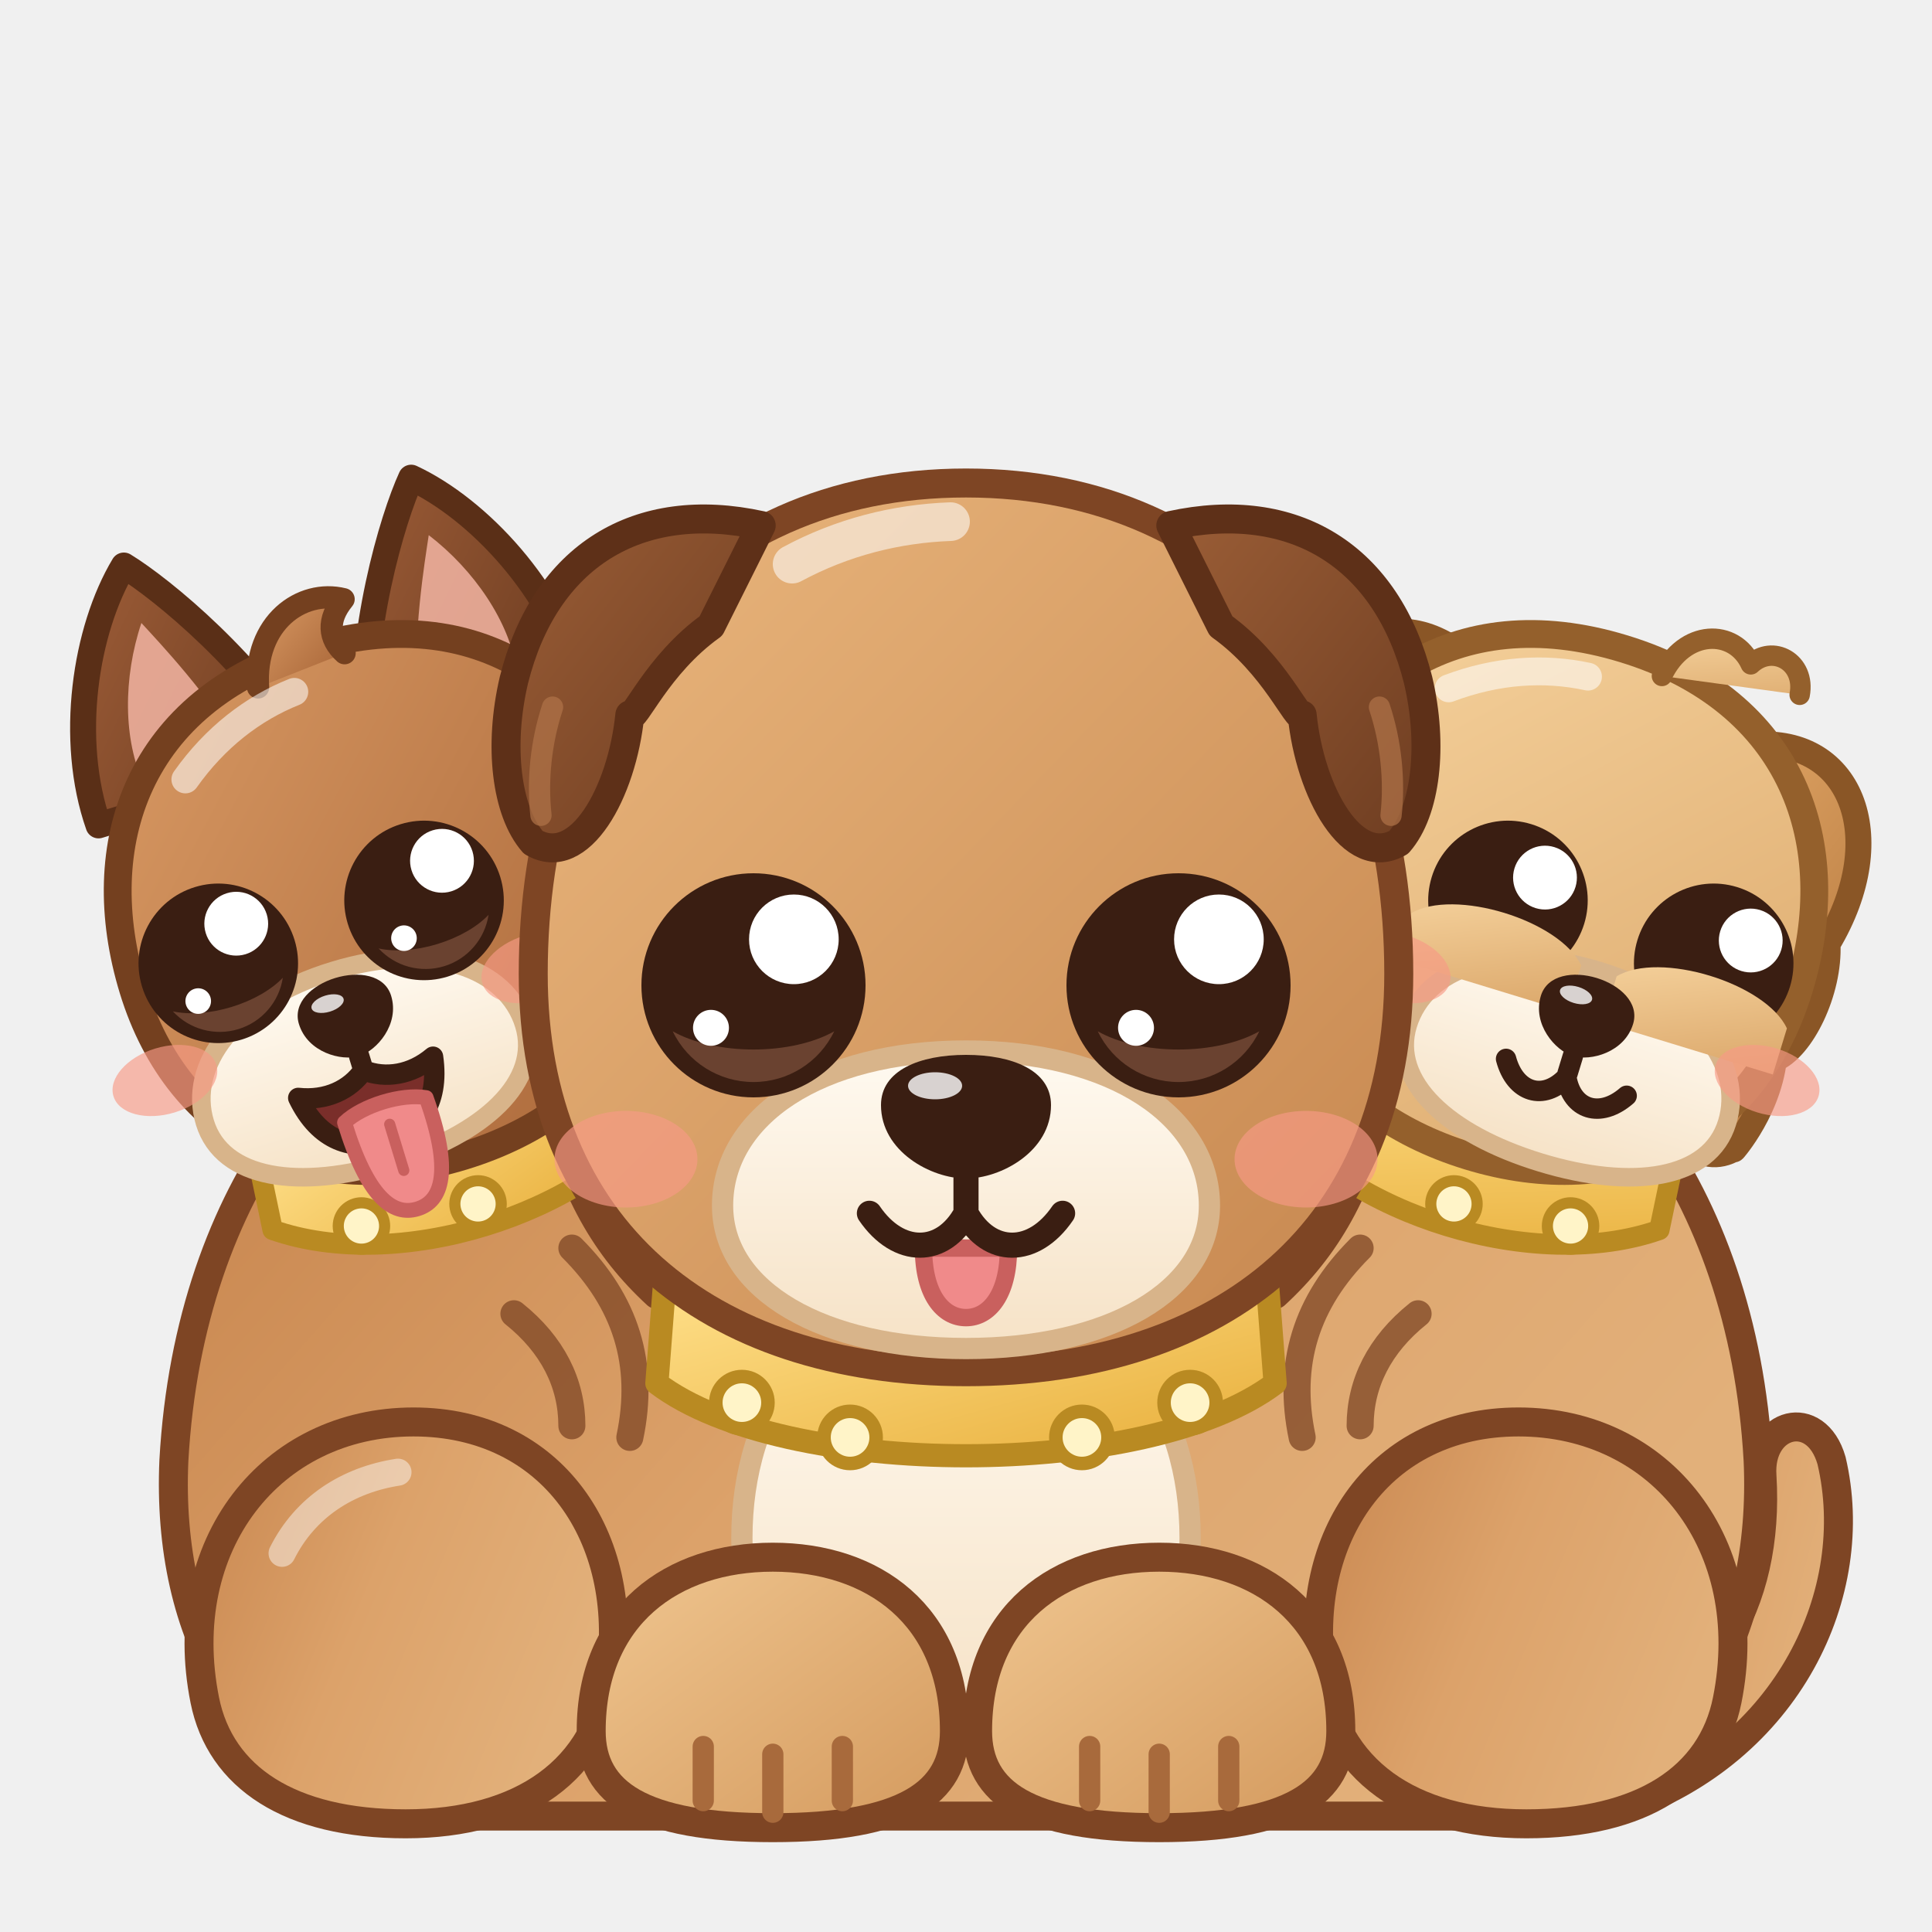
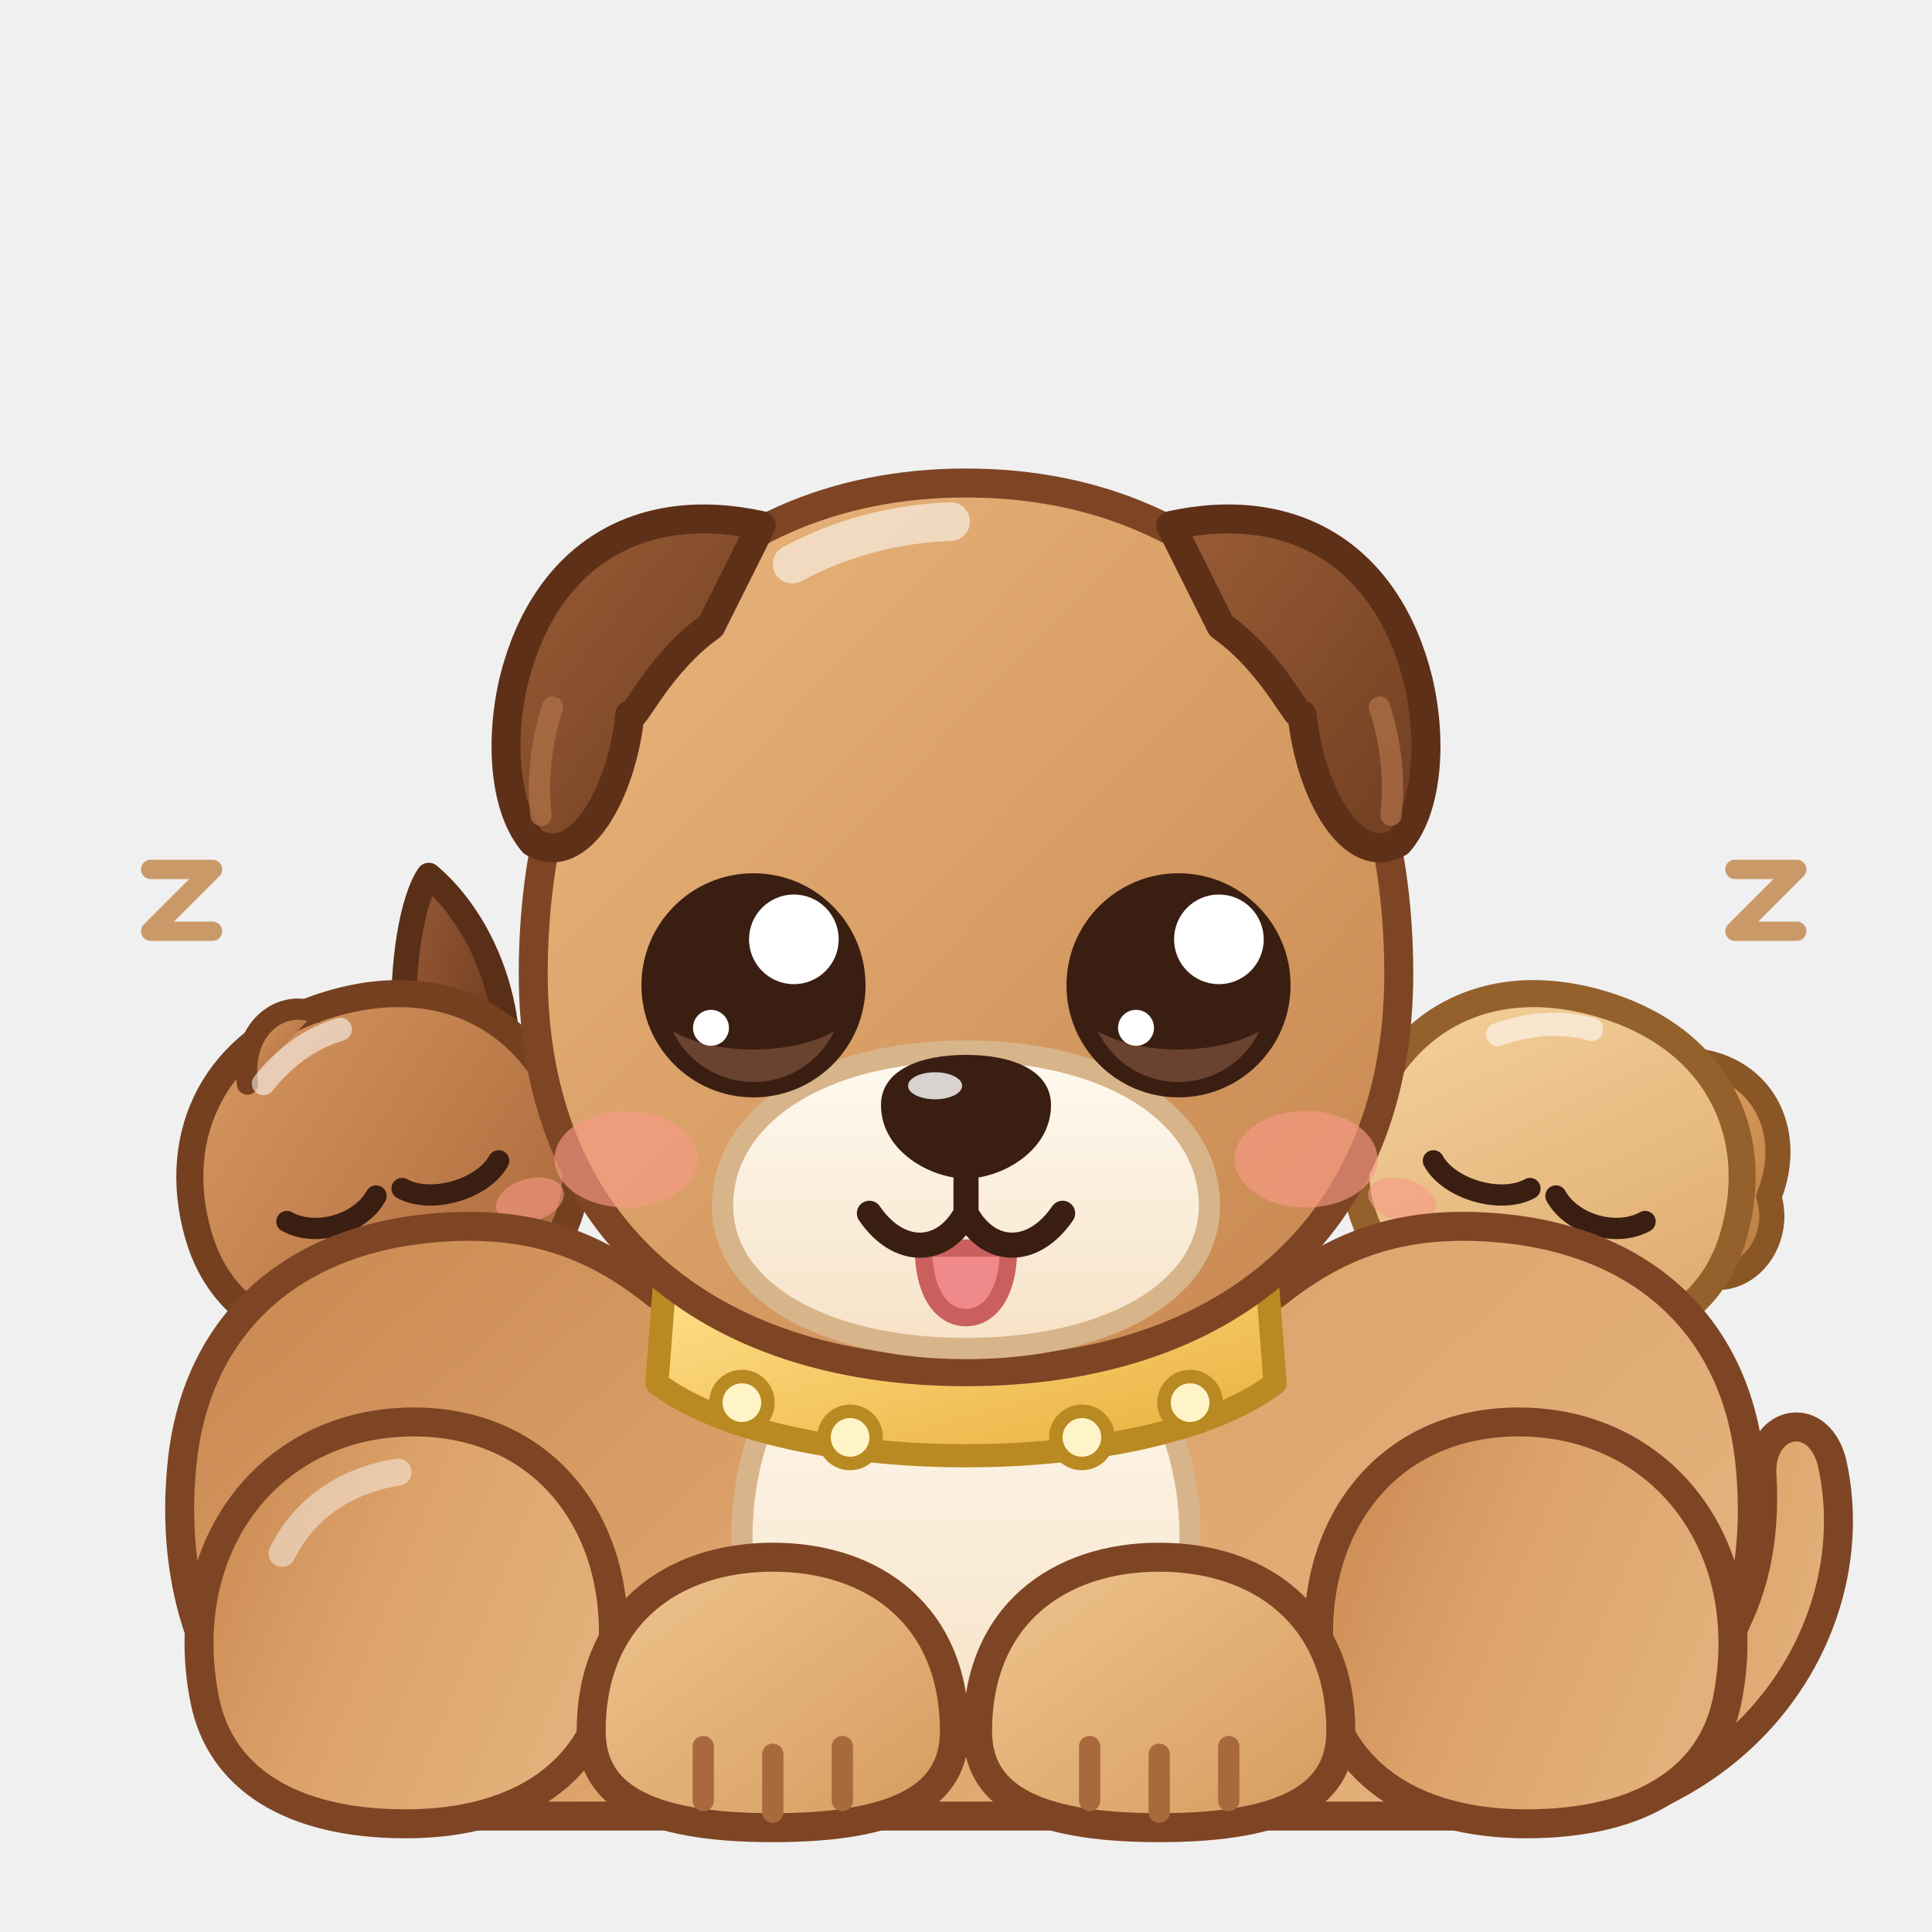
<svg xmlns="http://www.w3.org/2000/svg" viewBox="0 0 100 100" width="480" height="480">
  <defs>
    <linearGradient id="cerby-f2-L-fur" x1="0" y1="0" x2="1" y2="1">
      <stop offset="0" stop-color="#d99a64" />
      <stop offset="1" stop-color="#a96638" />
    </linearGradient>
    <linearGradient id="cerby-f2-L-ear" x1="0" y1="0" x2="1" y2="1">
      <stop offset="0" stop-color="#a2603a" />
      <stop offset="1" stop-color="#6e3d21" />
    </linearGradient>
    <linearGradient id="cerby-f2-M-fur" x1="0" y1="0" x2="1" y2="1">
      <stop offset="0" stop-color="#eab77e" />
      <stop offset="1" stop-color="#c6864e" />
    </linearGradient>
    <linearGradient id="cerby-f2-M-ear" x1="0" y1="0" x2="1" y2="1">
      <stop offset="0" stop-color="#9a5d36" />
      <stop offset="1" stop-color="#6e3d21" />
    </linearGradient>
    <linearGradient id="cerby-f2-R-fur" x1="0" y1="0" x2="1" y2="1">
      <stop offset="0" stop-color="#f6d39e" />
      <stop offset="1" stop-color="#dba76a" />
    </linearGradient>
    <linearGradient id="cerby-f2-R-ear" x1="0" y1="0" x2="1" y2="1">
      <stop offset="0" stop-color="#e0a565" />
      <stop offset="1" stop-color="#b77a40" />
    </linearGradient>
    <linearGradient id="cerby-f2-body" x1="0" y1="0" x2="1" y2=".4">
      <stop offset="0" stop-color="#c8864f" />
      <stop offset=".5" stop-color="#dca26a" />
      <stop offset="1" stop-color="#e2b07a" />
    </linearGradient>
    <linearGradient id="cerby-f2-paw" x1="0" y1="0" x2="1" y2="1">
      <stop offset="0" stop-color="#f0c690" />
      <stop offset="1" stop-color="#d49a5e" />
    </linearGradient>
    <linearGradient id="cerby-f2-cream" x1="0" y1="0" x2="0" y2="1">
      <stop offset="0" stop-color="#fffaf1" />
      <stop offset="1" stop-color="#f6e2c6" />
    </linearGradient>
    <linearGradient id="cerby-f2-gold" x1="0" y1="0" x2="1" y2="1">
      <stop offset="0" stop-color="#ffe08a" />
      <stop offset="1" stop-color="#e8ae3a" />
    </linearGradient>
  </defs>
  <g>
    <path d="M82 90C88.6 88.4 91.6 83 91.2 76.4C91 73.6 94 72.8 94.8 75.6C96.4 82.4 92.6 90.6 84 93.6Z" fill="url(#cerby-f2-body)" stroke="#7e4524" stroke-width="1.5" stroke-linejoin="round" stroke-linecap="round" />
-     <path d="M21 94C12.6 92 8.6 84.6 9 75.6C9.4 68.4 11.6 62.6 14.6 58.4L28.6 57C29.6 61.6 31.4 64.6 34 67H66C68.6 64.6 70.4 61.6 71.4 57L85.4 58.4C88.4 62.6 90.6 68.4 91 75.6C91.4 84.6 87.4 92 79 94Z" fill="url(#cerby-f2-body)" stroke="#7e4524" stroke-width="1.5" stroke-linejoin="round" stroke-linecap="round" />
-     <path d="M29.6 64.6C32.4 67.4 33.4 70.6 32.6 74.4M26.6 68C28.6 69.6 29.6 71.6 29.6 73.8M70.4 64.6C67.6 67.4 66.6 70.6 67.4 74.4M73.4 68C71.4 69.6 70.4 71.6 70.4 73.8" stroke="#7e4524" stroke-width="1.4" fill="none" stroke-linecap="round" opacity=".75" />
+     <g transform="translate(19.6 60.2) rotate(-16)">
+       <path d="M3.2 -6.4C4 -9.6 5.4 -12.6 6.6 -13.6C8.2 -11.2 8.8 -7.8 8.2 -4.6Z" fill="url(#cerby-f2-L-ear)" stroke="#5a2f17" stroke-width="1.3" stroke-linejoin="round" stroke-linecap="round" />
+       <path d="M0 -8.6C6.4 -8.6 10 -4.4 10 1C10 6 6 9 0 9S-10 6 -10 1C-10 -4.4 -6.4 -8.6 0 -8.6Z" fill="url(#cerby-f2-L-fur)" stroke="#74401f" stroke-width="1.4" stroke-linejoin="round" stroke-linecap="round" />
+       <path d="M-5.4 -5.8C-5 -8.6 -2.6 -9.6 -1 -8.4" fill="url(#cerby-f2-L-fur)" stroke="#74401f" stroke-width="1.1" stroke-linejoin="round" stroke-linecap="round" />
+       <path d="M0.8 1.6C2 2.8 4.8 2.8 6 1.6M-5.4 1.6C-4.2 2.8 -1.8 2.8 -0.6 1.6" fill="none" stroke="#3a1e12" stroke-width="1.1" stroke-linecap="round" />
+       <ellipse cx="7" cy="4" rx="1.8" ry="1.1" fill="#f79a86" opacity=".6" />
+       <path d="M-4.6 -5.6c1.4-1 3-1.6 4.6-1.6" stroke="#fff" stroke-width="1.2" fill="none" stroke-linecap="round" opacity=".55" />
+     </g>
+     <path d="M7.8 45h3.2l-3.2 3.2h3.2" fill="none" stroke="#c99a68" stroke-width="1" stroke-linecap="round" stroke-linejoin="round" />
+     <g transform="translate(80.4 60.2) rotate(16)">
+       <path d="M5 -7C9 -8 11.6 -5 11.2 -1.4C12.4 .4 11.6 3 9.6 3.4C9 1 8.6 -2 6 -4.4Z" fill="url(#cerby-f2-R-ear)" stroke="#8a5626" stroke-width="1.3" stroke-linejoin="round" stroke-linecap="round" />
+       <path d="M0 -8.6C6.4 -8.6 10 -4.4 10 1C10 6 6 9 0 9S-10 6 -10 1C-10 -4.4 -6.4 -8.6 0 -8.6Z" fill="url(#cerby-f2-R-fur)" stroke="#94602c" stroke-width="1.4" stroke-linejoin="round" stroke-linecap="round" />
+       <path d="M-6 1.6C-4.8 2.8 -2 2.8 -0.8 1.6M0.6 1.6C1.8 2.8 4.2 2.8 5.4 1.6" fill="none" stroke="#3a1e12" stroke-width="1.1" stroke-linecap="round" />
+       <ellipse cx="-7" cy="4" rx="1.8" ry="1.1" fill="#f79a86" opacity=".6" />
+       <path d="M-4.6 -5.6c1.4-1 3-1.6 4.6-1.6" stroke="#fff" stroke-width="1.2" fill="none" stroke-linecap="round" opacity=".55" />
+     </g>
+     <path d="M89.8 45h3.2l-3.2 3.2h3.2" fill="none" stroke="#c99a68" stroke-width="1" stroke-linecap="round" stroke-linejoin="round" />
+     <path d="M21 94C12.6 92 8.6 84.6 9.4 76C10 69 14.6 64.4 22 63.6C27.6 63 31 64.6 34 67H66C69 64.6 72.4 63 78 63.6C85.4 64.4 90 69 90.6 76C91.4 84.6 87.4 92 79 94Z" fill="url(#cerby-f2-body)" stroke="#7e4524" stroke-width="1.5" stroke-linejoin="round" stroke-linecap="round" />
    <path d="M50 67C58 67 61.6 73 61.6 79.6 61.6 86 56.4 90 50 90S38.4 86 38.4 79.6C38.4 73 42 67 50 67Z" fill="url(#cerby-f2-cream)" stroke="#d8b48a" stroke-width="1.1" />
    <path d="M10.6 88C9 80 14 73.6 21.4 73.6 28.6 73.6 32.6 79.6 31.6 86.6 31 91.6 27 94.4 21 94.4 15 94.4 11.4 92 10.6 88Z" fill="url(#cerby-f2-body)" stroke="#7e4524" stroke-width="1.5" stroke-linejoin="round" stroke-linecap="round" />
    <path d="M89.4 88C91 80 86 73.6 78.6 73.6 71.4 73.6 67.4 79.6 68.4 86.6 69 91.6 73 94.4 79 94.4 85 94.4 88.6 92 89.4 88Z" fill="url(#cerby-f2-body)" stroke="#7e4524" stroke-width="1.5" stroke-linejoin="round" stroke-linecap="round" />
    <path d="M14.6 80.4c1.2-2.4 3.4-3.8 6-4.2" stroke="#fff" stroke-width="1.4" fill="none" stroke-linecap="round" opacity=".45" />
    <path d="M30.6 89.6C30.6 83.6 34.8 80.6 40 80.6S49.4 83.6 49.4 89.6C49.4 92.8 46.8 94.6 40 94.6S30.6 92.8 30.6 89.6Z" fill="url(#cerby-f2-paw)" stroke="#7e4524" stroke-width="1.5" stroke-linejoin="round" stroke-linecap="round" />
    <path d="M50.6 89.6C50.6 83.6 54.8 80.6 60 80.6S69.4 83.6 69.4 89.6C69.4 92.8 66.8 94.6 60 94.6S50.6 92.8 50.6 89.6Z" fill="url(#cerby-f2-paw)" stroke="#7e4524" stroke-width="1.5" stroke-linejoin="round" stroke-linecap="round" />
    <path d="M36.4 93.2v-2.8M40 93.8v-3M43.6 93.2v-2.8M56.4 93.2v-2.8M60 93.8v-3M63.6 93.2v-2.8" stroke="#a86a3c" stroke-width="1.1" stroke-linecap="round" />
-     <g transform="translate(20 46.8) rotate(-17) scale(0.96)">
-       <path d="M-10.6 10.6C-5.3 14.2 5.3 14.2 10.6 10.6L11 15C5.3 19.2 -5.3 19.2 -11 15Z" fill="url(#cerby-f2-gold)" stroke="#b98a22" stroke-width="1.1" stroke-linejoin="round" stroke-linecap="round" />
-       <circle cx="-6.36" cy="16.2" r="1.25" fill="#fff4c8" stroke="#b98a22" stroke-width=".6" />
-       <circle cx="0" cy="16.9" r="1.25" fill="#fff4c8" stroke="#b98a22" stroke-width=".6" />
-       <circle cx="6.36" cy="16.2" r="1.25" fill="#fff4c8" stroke="#b98a22" stroke-width=".6" />
-       <path d="M-1.6 -8.6C-3 -14.4 -6.6 -19.8 -8.2 -21.6C-11.2 -18.9 -13.8 -13.5 -13.6 -8.6Z" fill="url(#cerby-f2-L-ear)" stroke="#5a2f17" stroke-width="1.4" stroke-linejoin="round" stroke-linecap="round" />
-       <path d="M-5 -10C-5.8 -13.5 -7.6 -17.1 -8.2 -18.36C-10 -15.84 -11 -12.6 -10.6 -10Z" fill="#f2b4a2" opacity=".85" />
-       <path d="M1.4 -8.6C2.8 -14.4 6.4 -19.8 8 -21.6C11 -18.9 13.6 -13.5 13.4 -8.6Z" fill="url(#cerby-f2-L-ear)" stroke="#5a2f17" stroke-width="1.4" stroke-linejoin="round" stroke-linecap="round" />
-       <path d="M4.8 -10C5.6 -13.5 7.4 -17.1 8 -18.36C9.8 -15.84 10.8 -12.6 10.4 -10Z" fill="#f2b4a2" opacity=".85" />
-       <path d="M0 -14.4C9.6 -14.4 14.4 -7.8 14.4 0.4C14.4 8.8 8.6 14.2 0 14.2S-14.4 8.8 -14.4 0.4C-14.4 -7.8 -9.6 -14.4 0 -14.4Z" fill="url(#cerby-f2-L-fur)" stroke="#74401f" stroke-width="1.5" stroke-linejoin="round" stroke-linecap="round" />
-       <path d="M-3.2 -13.2C-2.4 -16.6 .6 -17.6 2.6 -16.4 1.4 -15.6 1.2 -14.6 1.8 -13.6" fill="url(#cerby-f2-L-fur)" stroke="#74401f" stroke-width="1.2" stroke-linejoin="round" stroke-linecap="round" />
-       <g transform="translate(-3.8 0)">
-         <path d="M0 2.6C5.6 2.6 9 5.2 9 8.4C9 11.6 5.2 13.4 0 13.4S-9 11.6 -9 8.4C-9 5.2 -5.6 2.6 0 2.6Z" fill="url(#cerby-f2-cream)" stroke="#d8b48a" stroke-width="1" />
-         <circle cx="-5.8" cy="0.4" r="4.3" fill="#3a1e12" />
-         <path d="M-8.9 2.16A3.44 3.44 0 0 0 -2.7 2.16 4.13 2.06 0 0 1 -8.9 2.16Z" fill="#8a5a44" opacity=".6" />
-         <circle cx="-4.25" cy="-1.36" r="1.72" fill="#fff" />
-         <circle cx="-7.43" cy="2.03" r="0.69" fill="#fff" />
-         <circle cx="5.8" cy="0.4" r="4.3" fill="#3a1e12" />
-         <path d="M2.7 2.16A3.44 3.44 0 0 0 8.9 2.16 4.13 2.06 0 0 1 2.7 2.16Z" fill="#8a5a44" opacity=".6" />
-         <circle cx="7.35" cy="-1.36" r="1.72" fill="#fff" />
-         <circle cx="4.17" cy="2.03" r="0.69" fill="#fff" />
-         <ellipse cx="-10.4" cy="5.6" rx="2.9" ry="1.8" fill="#f79a86" opacity=".65" />
-         <ellipse cx="10.4" cy="5.6" rx="2.9" ry="1.8" fill="#f79a86" opacity=".65" />
-         <path d="M-2.6 4.8C-2.6 3.6 -1.3 3 0 3S2.6 3.6 2.6 4.8C2.6 6.4 1 7.4 0 7.4S-2.6 6.4 -2.6 4.8Z" fill="#3a1e12" />
-         <ellipse cx="-.8" cy="4.2" rx=".9" ry=".45" fill="#fff" opacity=".8" />
-         <path d="M0 7.4v.8M-3.8 8.6C-2.4 9.2 -1 9 0 8.2 1 9 2.4 9.2 3.8 8.6 3.4 11.2 1.8 12.2 0 12.2S-3.4 11.2 -3.8 8.6Z" fill="#7a2e2a" stroke="#3a1e12" stroke-width="1.1" stroke-linejoin="round" stroke-linecap="round" />
-         <path d="M-1.8 10.6C-1.8 14.8 -.8 16.2 .6 16.2S3 14.8 2.8 10.6C1.6 10 -.6 10 -1.8 10.6Z" fill="#f08a8a" stroke="#c9605e" stroke-width=".8" stroke-linejoin="round" />
-         <path d="M.5 11.4v2.6" stroke="#c9605e" stroke-width=".6" stroke-linecap="round" />
-       </g>
-       <path d="M-8.4 -9.6c2.2-1.7 4.6-2.6 7-2.8" stroke="#fff" stroke-width="1.5" fill="none" stroke-linecap="round" opacity=".55" />
-     </g>
-     <g transform="translate(80 46.8) rotate(17) scale(0.96)">
-       <path d="M-10.6 10.6C-5.3 14.2 5.3 14.2 10.6 10.6L11 15C5.3 19.2 -5.3 19.2 -11 15Z" fill="url(#cerby-f2-gold)" stroke="#b98a22" stroke-width="1.1" stroke-linejoin="round" stroke-linecap="round" />
-       <circle cx="-6.36" cy="16.2" r="1.25" fill="#fff4c8" stroke="#b98a22" stroke-width=".6" />
-       <circle cx="0" cy="16.9" r="1.25" fill="#fff4c8" stroke="#b98a22" stroke-width=".6" />
-       <circle cx="6.36" cy="16.2" r="1.25" fill="#fff4c8" stroke="#b98a22" stroke-width=".6" />
-       <path d="M-8 -11.4C-13 -13.6 -16.8 -9 -15.16 -2.4C-16.02 0 -15.48 3.4 -14.22 4.4C-14.76 7.4 -13.32 10.2 -13.6 9.6C-12.2 11.2 -9.6 10 -10.4 7C-11.4 2 -11 -3 -7 -7Z" fill="url(#cerby-f2-R-ear)" stroke="#8a5626" stroke-width="1.4" stroke-linejoin="round" stroke-linecap="round" />
-       <path d="M8 -11.4C13 -13.6 16.8 -9 15.16 -2.4C16.02 0 15.48 3.4 14.22 4.4C14.76 7.4 13.32 10.2 13.6 9.6C12.2 11.2 9.6 10 10.4 7C11.4 2 11 -3 7 -7Z" fill="url(#cerby-f2-R-ear)" stroke="#8a5626" stroke-width="1.4" stroke-linejoin="round" stroke-linecap="round" />
-       <path d="M0 -14.4C9.6 -14.4 14.4 -7.8 14.4 0.4C14.4 8.8 8.6 14.2 0 14.2S-14.4 8.8 -14.4 0.4C-14.4 -7.8 -9.6 -14.4 0 -14.4Z" fill="url(#cerby-f2-R-fur)" stroke="#94602c" stroke-width="1.5" stroke-linejoin="round" stroke-linecap="round" />
-       <g transform="translate(3.8 0)">
-         <path d="M0 2.6C5.6 2.6 9 5.2 9 8.4C9 11.6 5.2 13.4 0 13.4S-9 11.6 -9 8.4C-9 5.2 -5.6 2.6 0 2.6Z" fill="url(#cerby-f2-cream)" stroke="#d8b48a" stroke-width="1" />
-         <circle cx="-5.8" cy="0.4" r="4.3" fill="#3a1e12" />
-         <path d="M-8.9 2.16A3.44 3.44 0 0 0 -2.7 2.16 4.13 2.06 0 0 1 -8.9 2.16Z" fill="#8a5a44" opacity=".6" />
-         <circle cx="-4.25" cy="-1.36" r="1.72" fill="#fff" />
-         <circle cx="-7.43" cy="2.03" r="0.69" fill="#fff" />
-         <path d="M-10.6 2.6C-8.8 .6 -2.8 .6 -1 2.6L-1 5.2L-10.6 5.2Z" fill="url(#cerby-f2-R-fur)" />
-         <circle cx="5.8" cy="0.4" r="4.3" fill="#3a1e12" />
-         <path d="M2.7 2.16A3.44 3.44 0 0 0 8.9 2.16 4.13 2.06 0 0 1 2.7 2.16Z" fill="#8a5a44" opacity=".6" />
-         <circle cx="7.35" cy="-1.36" r="1.72" fill="#fff" />
-         <circle cx="4.17" cy="2.03" r="0.69" fill="#fff" />
-         <path d="M1 2.6C2.8 .6 8.8 .6 10.6 2.6L10.6 5.2L1 5.2Z" fill="url(#cerby-f2-R-fur)" />
-         <ellipse cx="-10.4" cy="5.6" rx="2.9" ry="1.8" fill="#f79a86" opacity=".65" />
-         <ellipse cx="10.4" cy="5.6" rx="2.9" ry="1.8" fill="#f79a86" opacity=".65" />
-         <path d="M-2.6 4.8C-2.6 3.6 -1.3 3 0 3S2.6 3.6 2.6 4.8C2.6 6.4 1 7.4 0 7.4S-2.6 6.4 -2.6 4.8Z" fill="#3a1e12" />
-         <ellipse cx="-.8" cy="4.2" rx=".9" ry=".45" fill="#fff" opacity=".8" />
-         <path d="M0 7.4v1M-3.4 8.6c1 1.6 2.6 1.6 3.4 0 .8 1.6 2.4 1.6 3.4 0" fill="none" stroke="#3a1e12" stroke-width="1.1" stroke-linecap="round" />
-         <path d="M-1.4 -13.6C-1 -16.4 1.6 -17.2 3 -15.6 3.8 -17 5.8 -16.6 6 -14.8" fill="url(#cerby-f2-R-fur)" stroke="#94602c" stroke-width="1.1" stroke-linejoin="round" stroke-linecap="round" />
-       </g>
-       <path d="M-8.4 -9.6c2.2-1.7 4.6-2.6 7-2.8" stroke="#fff" stroke-width="1.5" fill="none" stroke-linecap="round" opacity=".55" />
-     </g>
    <path d="M34.4 66.4C40.6 71 59.4 71 65.6 66.4L66 71.6C59.4 76.6 40.6 76.6 34 71.6Z" fill="url(#cerby-f2-gold)" stroke="#b98a22" stroke-width="1.2" stroke-linejoin="round" stroke-linecap="round" />
    <circle cx="38.4" cy="72.6" r="1.35" fill="#fff4c8" stroke="#b98a22" stroke-width=".7" />
    <circle cx="44" cy="74.4" r="1.35" fill="#fff4c8" stroke="#b98a22" stroke-width=".7" />
    <circle cx="56" cy="74.4" r="1.35" fill="#fff4c8" stroke="#b98a22" stroke-width=".7" />
    <circle cx="61.6" cy="72.6" r="1.35" fill="#fff4c8" stroke="#b98a22" stroke-width=".7" />
    <path d="M50 25C64 25 72.4 35.6 72.4 50.4 72.4 63.6 63.4 71 50 71S27.6 63.6 27.6 50.4C27.6 35.6 36 25 50 25Z" fill="url(#cerby-f2-M-fur)" stroke="#7e4524" stroke-width="1.5" stroke-linejoin="round" stroke-linecap="round" />
    <path d="M39.4 27.2C33 25.8 28.2 28.8 26.6 35.2 25.8 38.6 26.2 42 27.6 43.6 30 45 32.2 41 32.6 37 32.8 37.4 34 34.4 36.8 32.4Z" fill="url(#cerby-f2-M-ear)" stroke="#5e3018" stroke-width="1.5" stroke-linejoin="round" stroke-linecap="round" />
    <path d="M60.6 27.2C67 25.8 71.8 28.8 73.4 35.2 74.2 38.6 73.8 42 72.4 43.6 70 45 67.8 41 67.4 37 67.2 37.4 66 34.4 63.2 32.4Z" fill="url(#cerby-f2-M-ear)" stroke="#5e3018" stroke-width="1.5" stroke-linejoin="round" stroke-linecap="round" />
    <path d="M28.6 36.6C28 38.4 27.8 40.4 28 42.2M71.4 36.6C72 38.4 72.2 40.4 72 42.2" stroke="#b07448" stroke-width="1.1" fill="none" stroke-linecap="round" opacity=".7" />
    <path d="M50 54.4C57.6 54.4 62.6 57.8 62.6 62.4 62.6 66.8 57.4 69.8 50 69.8S37.4 66.8 37.4 62.4C37.4 57.8 42.4 54.4 50 54.4Z" fill="url(#cerby-f2-cream)" stroke="#d8b48a" stroke-width="1.1" />
    <circle cx="39" cy="51" r="5.8" fill="#3a1e12" />
    <path d="M34.82 53.38A4.64 4.64 0 0 0 43.18 53.38 5.57 2.78 0 0 1 34.82 53.38Z" fill="#8a5a44" opacity=".6" />
    <circle cx="41.09" cy="48.62" r="2.32" fill="#fff" />
    <circle cx="36.8" cy="53.2" r="0.93" fill="#fff" />
    <circle cx="61" cy="51" r="5.8" fill="#3a1e12" />
    <path d="M56.82 53.38A4.64 4.64 0 0 0 65.18 53.38 5.57 2.78 0 0 1 56.82 53.38Z" fill="#8a5a44" opacity=".6" />
    <circle cx="63.09" cy="48.62" r="2.32" fill="#fff" />
    <circle cx="58.8" cy="53.2" r="0.93" fill="#fff" />
    <ellipse cx="32.4" cy="60" rx="3.7" ry="2.5" fill="#f79a86" opacity=".65" />
    <ellipse cx="67.6" cy="60" rx="3.7" ry="2.5" fill="#f79a86" opacity=".65" />
    <path d="M45.6 57.2C45.6 55.4 47.6 54.6 50 54.6S54.4 55.4 54.4 57.2C54.4 59.6 51.8 61 50 61S45.6 59.6 45.6 57.2Z" fill="#3a1e12" />
    <ellipse cx="48.4" cy="56.2" rx="1.4" ry=".7" fill="#fff" opacity=".8" />
    <path d="M47.8 64.6C47.8 67 48.8 68.2 50 68.2S52.2 67 52.2 64.6Z" fill="#f08a8a" stroke="#c9605e" stroke-width=".9" stroke-linejoin="round" />
    <path d="M50 61v1.6M45 62.8c1.5 2.2 3.8 2.2 5 0 1.2 2.2 3.5 2.2 5 0" fill="none" stroke="#3a1e12" stroke-width="1.3" stroke-linecap="round" />
    <path d="M41 29.2c2.6-1.4 5.4-2.1 8.2-2.2" stroke="#fff" stroke-width="2" fill="none" stroke-linecap="round" opacity=".55" />
  </g>
</svg>
